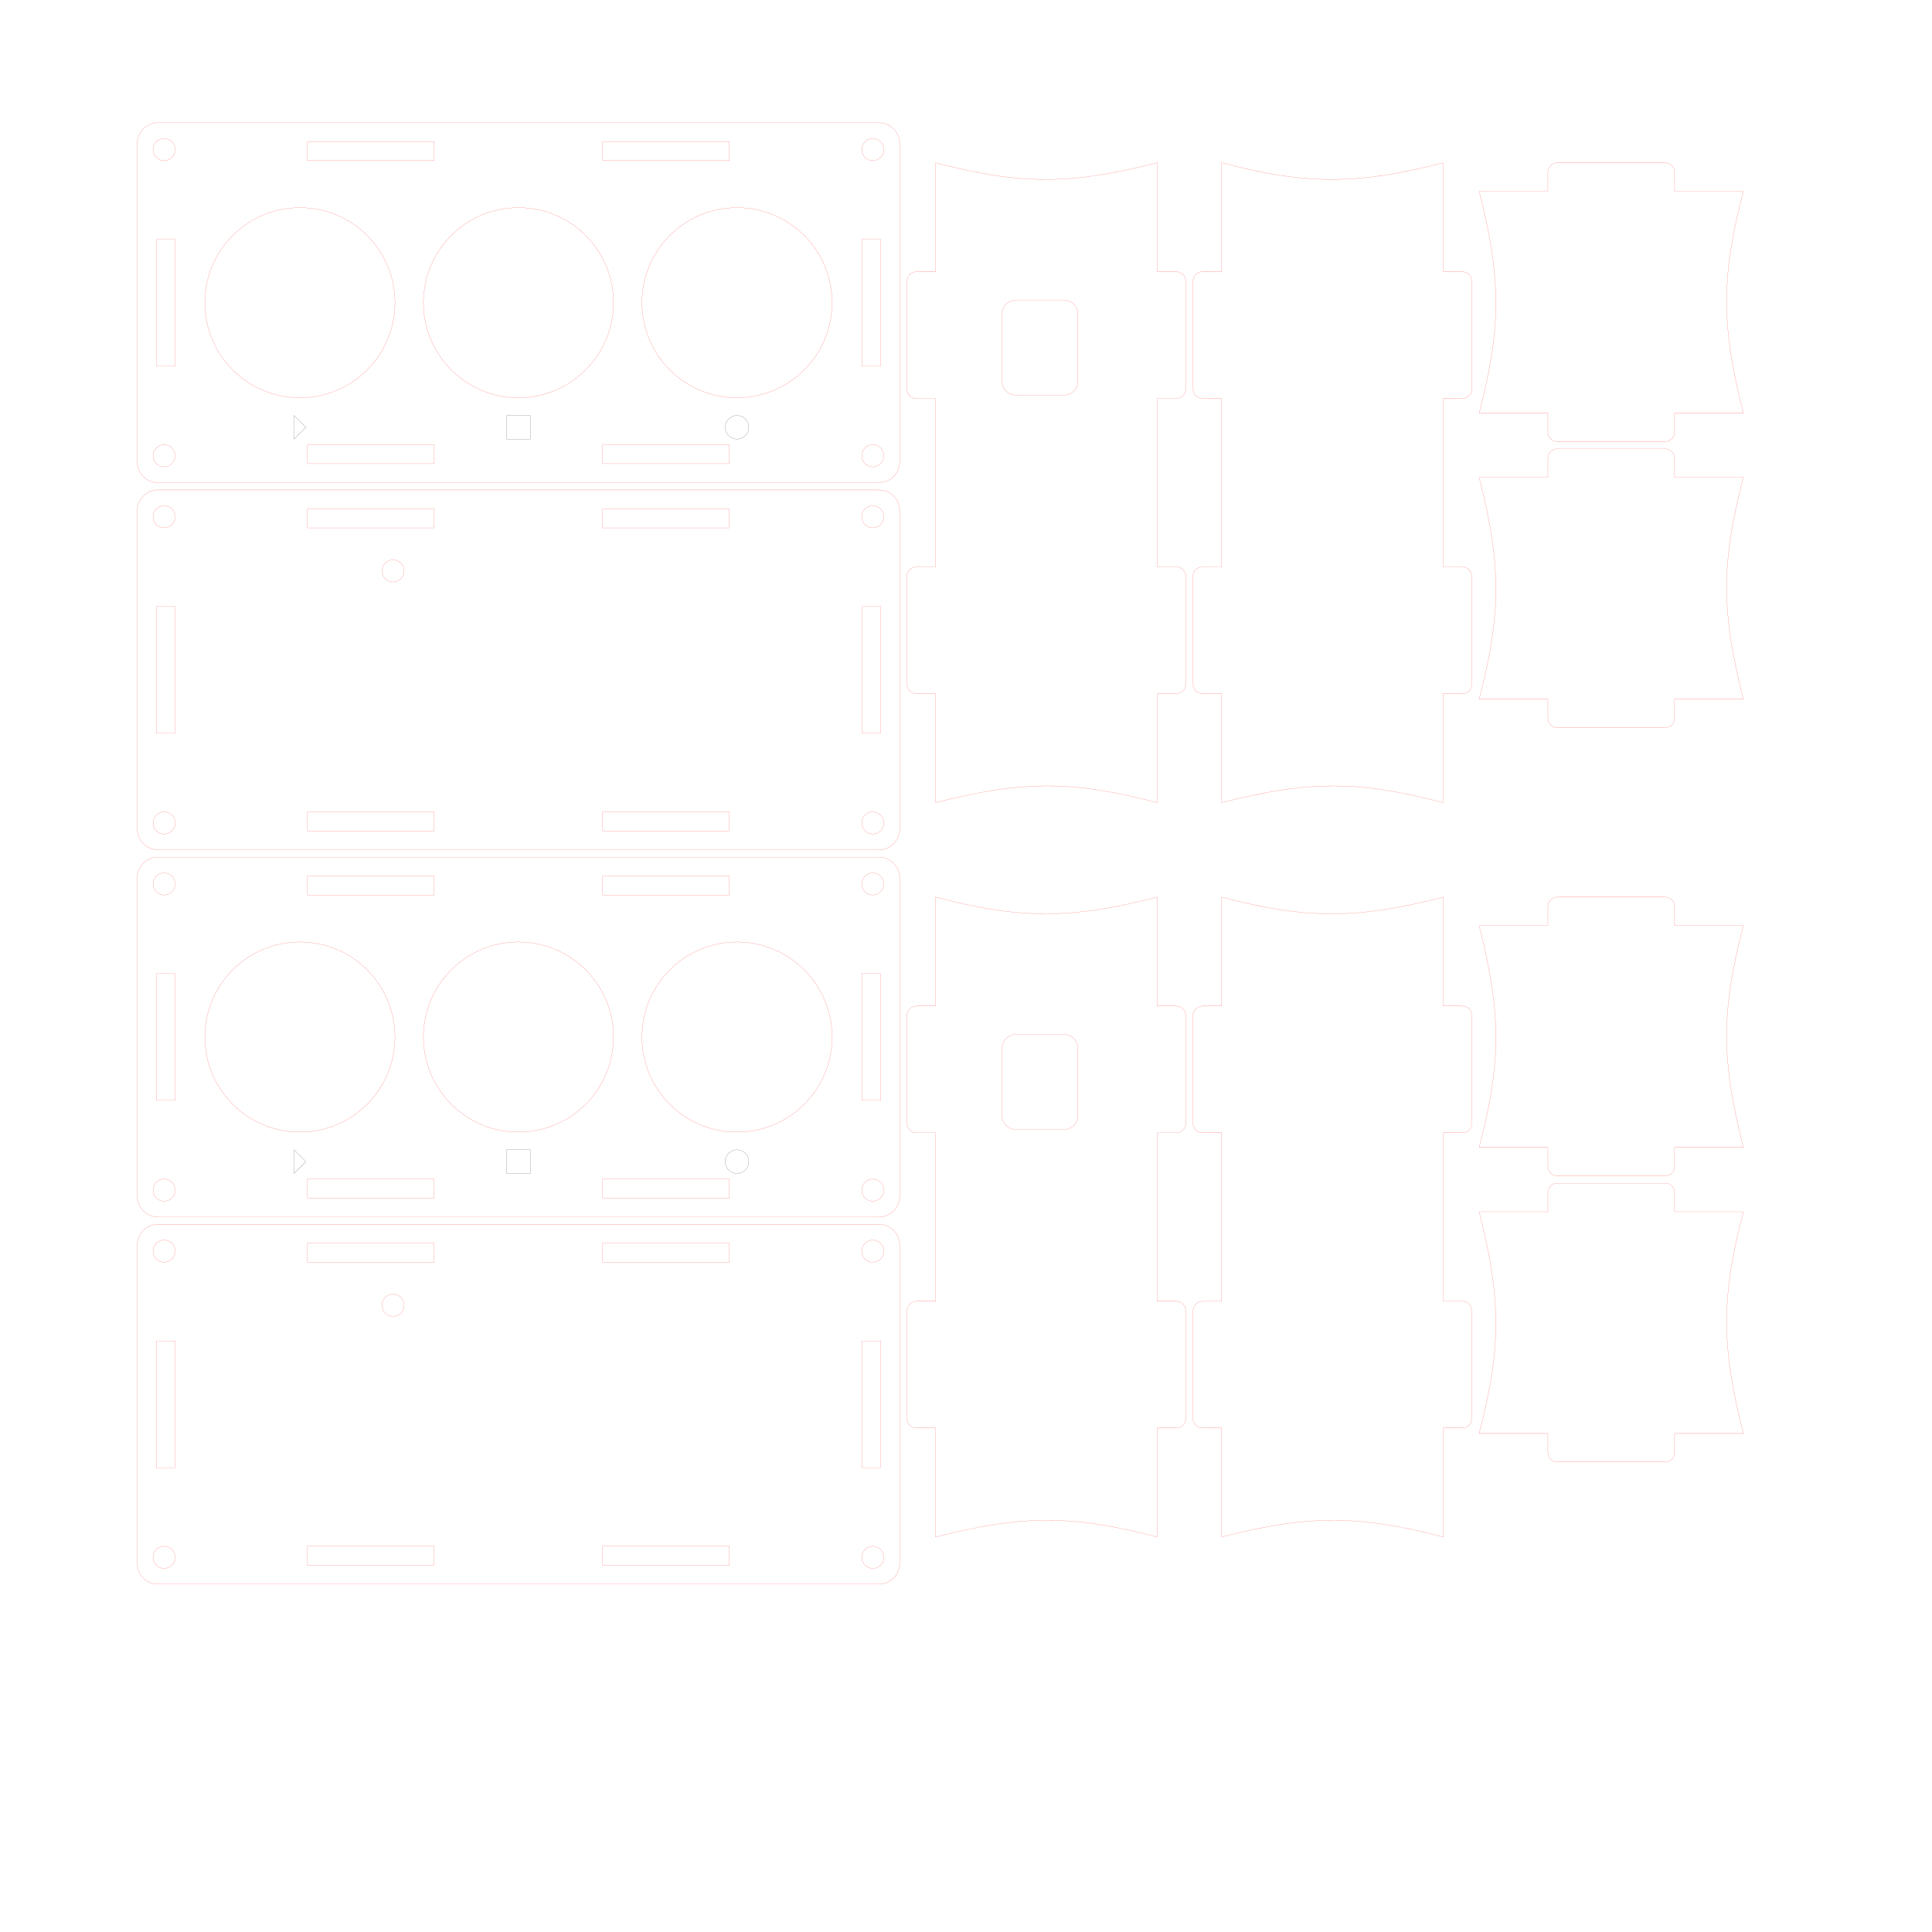
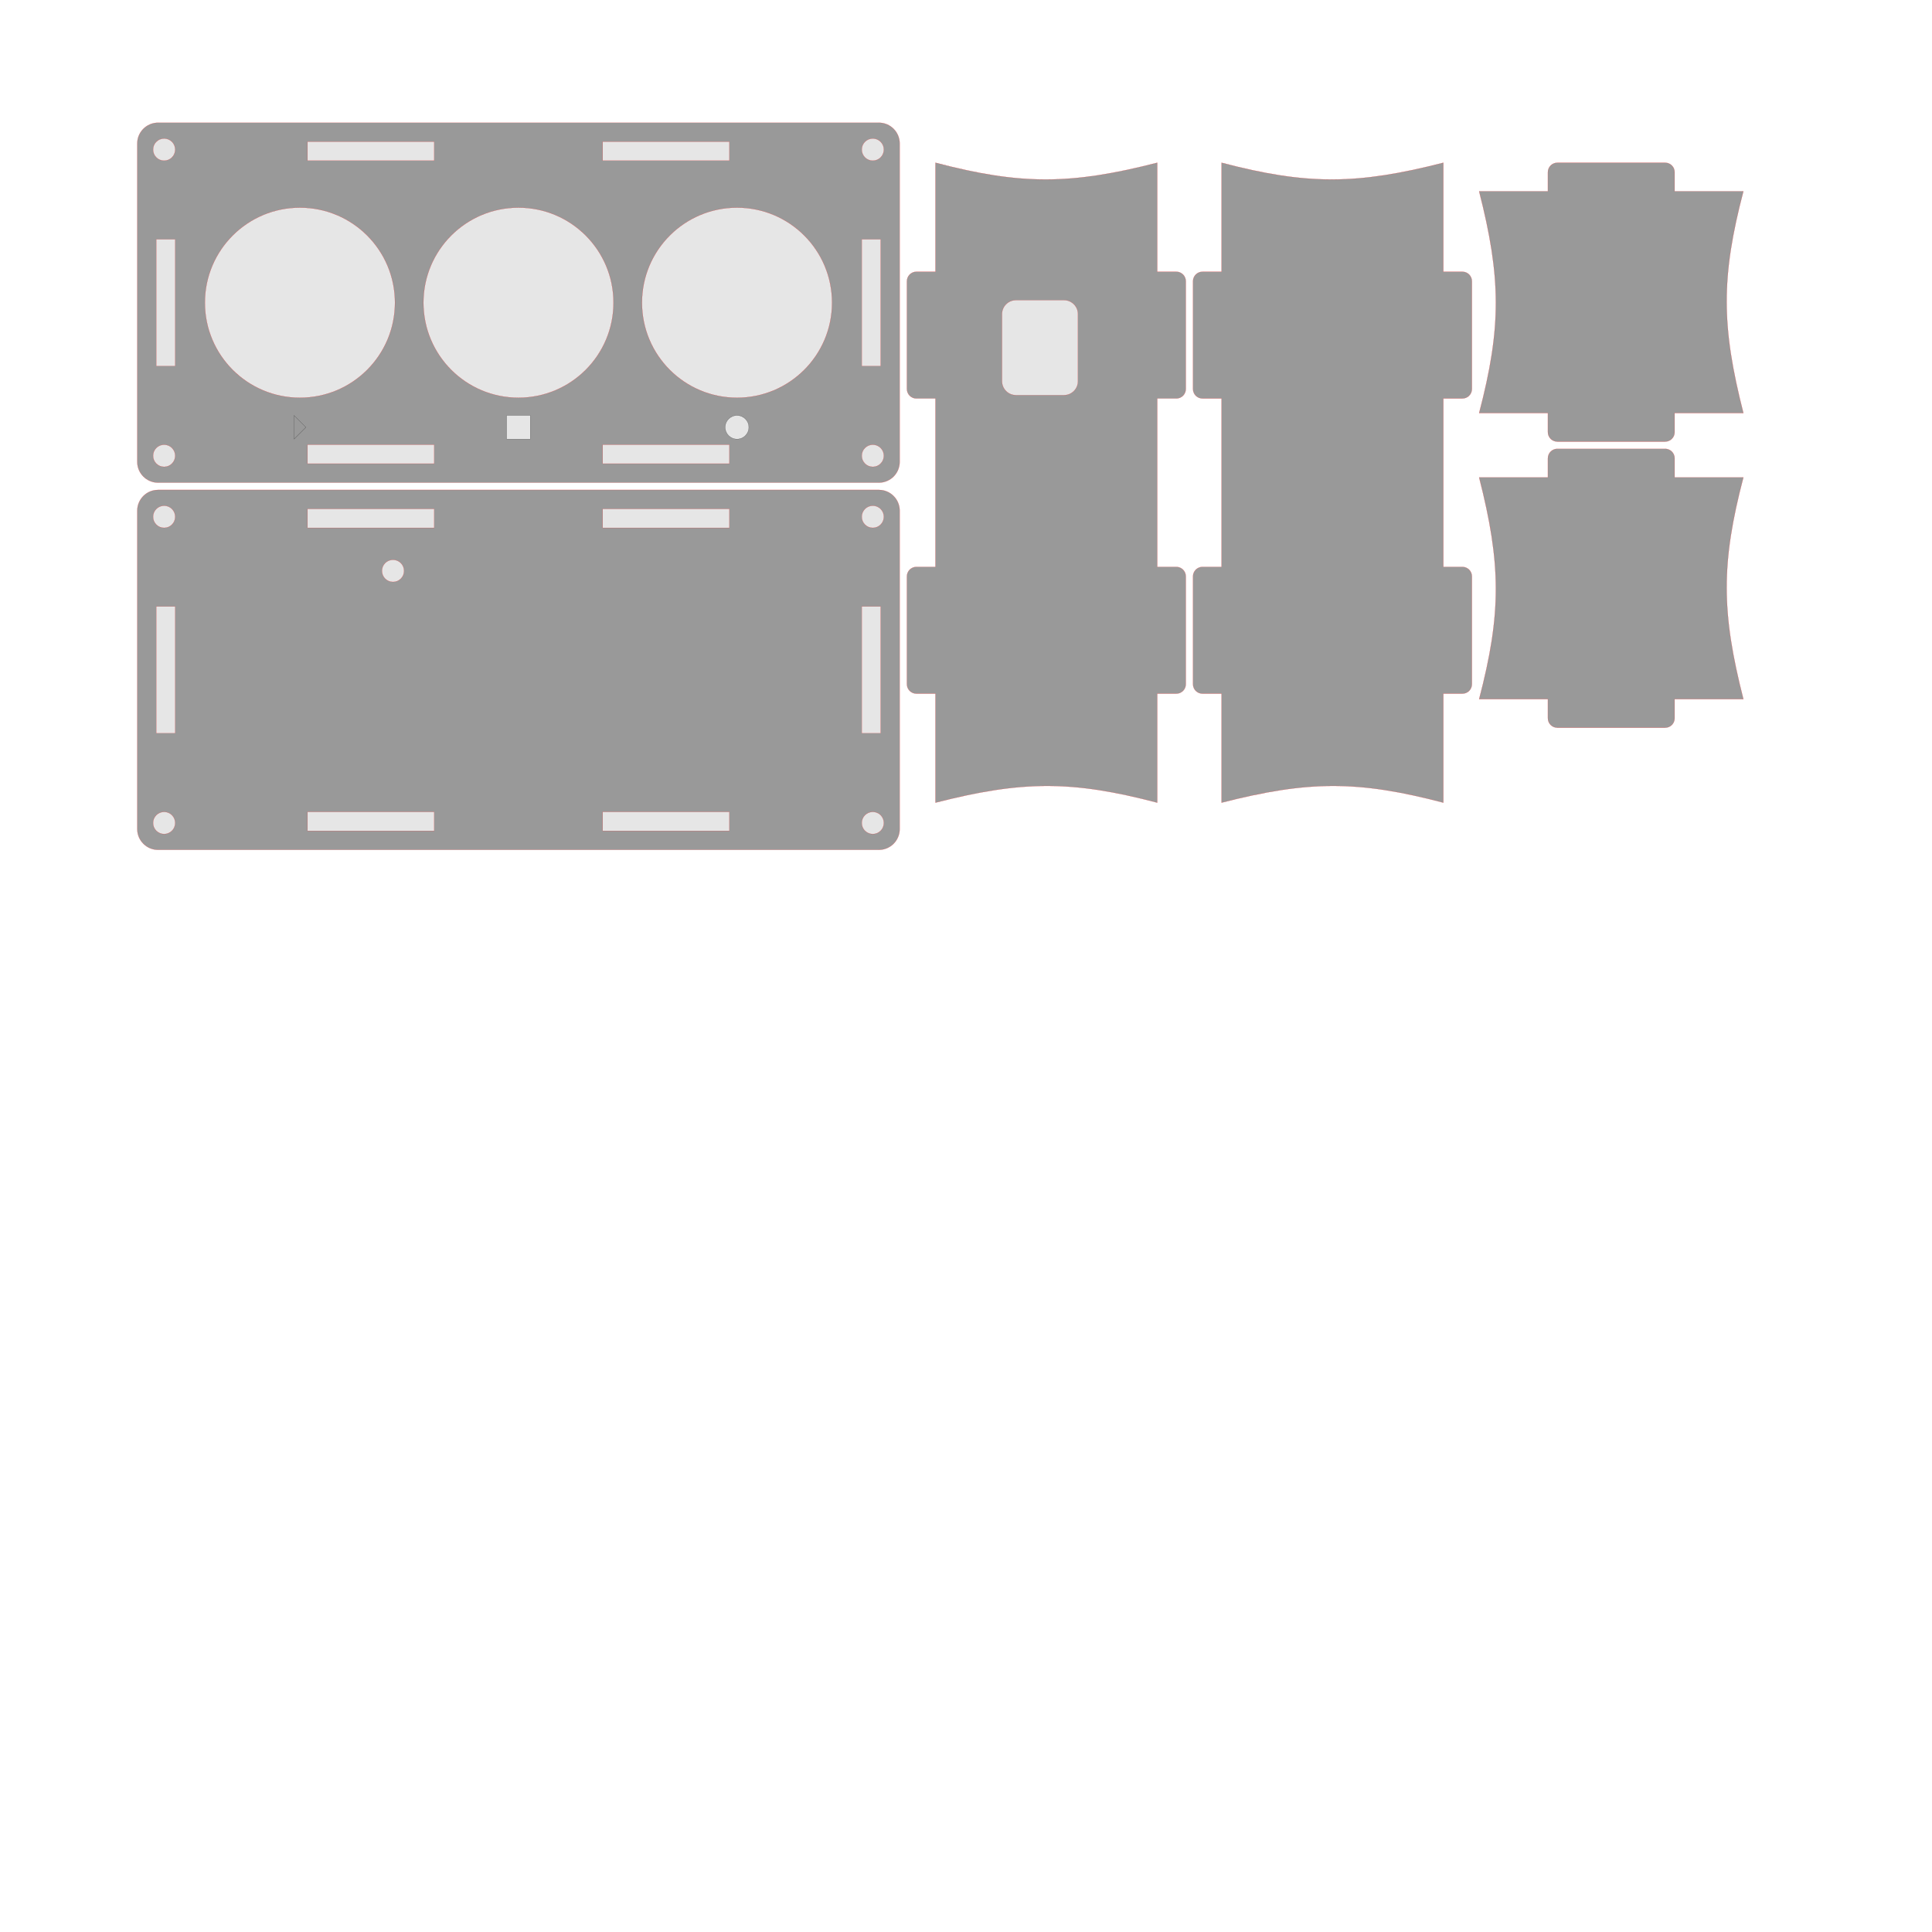
<svg xmlns="http://www.w3.org/2000/svg" width="12in" height="12in" viewBox="0 0 1080 1080" id="svg6487" version="1.1">
  <defs id="defs6489" />
  <g id="layer1" transform="translate(0,27.63785)">
-     <g id="g3412" transform="translate(-6,0)">
-       <g transform="translate(4,0)" id="g3408">
-         <path style="fill:none;fill-opacity:1;stroke:#ff0000;stroke-width:0.071;stroke-miterlimit:4;stroke-dasharray:none;stroke-opacity:1" d="m 664.867,129.571 c 0,-2.937 -2.364,-5.301 -5.301,-5.301 l -0.014,0 -10.641,0 0,-60.939 c 0,0 -0.002,0 -0.002,0 -48.361,12.381 -76.212,12.555 -123.971,0 0,0 -0.002,0 -0.002,0 l 0,60.939 -10.641,0 -0.014,0 c -2.937,0 -5.303,2.364 -5.303,5.301 l 0,60.236 c 0,2.937 2.366,5.301 5.303,5.301 l 0.014,0 10.641,0 0,94.162 -10.641,0 -0.014,0 c -2.937,0 -5.303,2.364 -5.303,5.301 l 0,60.236 c 0,2.937 2.366,5.301 5.303,5.301 l 0.014,0 10.641,0 0,60.939 c 0,0 0,0.002 0,0.002 0,0 0.002,0 0.002,0 48.36,-12.382 76.212,-12.555 123.971,0 0,0 0.002,-0.002 0.002,-0.002 l 0,-60.939 10.641,0 0.014,0 c 2.937,0 5.301,-2.364 5.301,-5.301 l 0,-60.236 c 0,-2.937 -2.364,-5.301 -5.301,-5.301 l -0.014,0 -10.641,0 0,-94.162 10.641,0 0.014,0 c 2.937,0 5.301,-2.364 5.301,-5.301 l 0,-60.236 z" id="path11170" />
-         <rect transform="matrix(0,-1,-1,0,0,0)" rx="7.826" ry="7.826" y="-604.595" x="-193.258" height="42.481" width="53.111" id="rect9714" style="fill:none;fill-opacity:1;stroke:#ff0000;stroke-width:0.071;stroke-miterlimit:4;stroke-dasharray:none;stroke-opacity:1" />
-       </g>
-       <g transform="translate(0,2)" id="g3371">
-         <rect ry="11.617" y="244.23" x="82.737" height="201.184" width="426.184" id="rect9828" style="fill:none;stroke:#ff0000;stroke-width:0.071;stroke-miterlimit:4;stroke-dasharray:none;stroke-opacity:1" rx="11.617" />
-         <circle r="6.188" cy="259.246" cx="97.753" id="circle9832" style="fill:none;fill-opacity:1;stroke:#ff0000;stroke-width:0.071;stroke-miterlimit:4;stroke-dasharray:none;stroke-opacity:1" />
-         <circle style="fill:none;fill-opacity:1;stroke:#ff0000;stroke-width:0.071;stroke-miterlimit:4;stroke-dasharray:none;stroke-opacity:1" id="circle9834" cx="493.906" cy="259.246" r="6.188" />
-         <circle r="6.188" cy="430.398" cx="493.906" id="circle9836" style="fill:none;fill-opacity:1;stroke:#ff0000;stroke-width:0.071;stroke-miterlimit:4;stroke-dasharray:none;stroke-opacity:1" />
-         <circle style="fill:none;fill-opacity:1;stroke:#ff0000;stroke-width:0.071;stroke-miterlimit:4;stroke-dasharray:none;stroke-opacity:1" id="circle9838" cx="97.753" cy="430.398" r="6.188" />
-         <rect transform="matrix(0,1,1,0,0,0)" style="fill:none;fill-opacity:1;stroke:#ff0000;stroke-width:0.071;stroke-miterlimit:4;stroke-dasharray:none;stroke-opacity:1" id="rect9842" width="70.839" height="10.603" x="309.402" y="487.717" ry="0" rx="0" />
-         <g style="fill:none;stroke:#ff0000;stroke-width:0.071;stroke-miterlimit:4;stroke-dasharray:none;stroke-opacity:1" transform="translate(-391.9392,-72.64748)" id="g9844">
-           <rect transform="scale(-1,-1)" ry="0" y="-338.081" x="-805.688" height="10.603" width="70.839" id="rect9846" style="fill:none;fill-opacity:1;stroke:#ff0000;stroke-width:0.071;stroke-miterlimit:4;stroke-dasharray:none;stroke-opacity:1" rx="0" />
-           <rect transform="scale(-1,-1)" style="fill:none;fill-opacity:1;stroke:#ff0000;stroke-width:0.071;stroke-miterlimit:4;stroke-dasharray:none;stroke-opacity:1" id="rect9848" width="70.839" height="10.603" x="-640.688" y="-338.081" ry="0" rx="0" />
-         </g>
-         <g style="fill:none;stroke:#ff0000;stroke-width:0.071;stroke-miterlimit:4;stroke-dasharray:none;stroke-opacity:1" id="g9850" transform="translate(-391.9392,96.73062)">
-           <rect rx="0" style="fill:none;fill-opacity:1;stroke:#ff0000;stroke-width:0.071;stroke-miterlimit:4;stroke-dasharray:none;stroke-opacity:1" id="rect9852" width="70.839" height="10.603" x="-805.688" y="-338.081" ry="0" transform="scale(-1,-1)" />
-           <rect rx="0" ry="0" y="-338.081" x="-640.688" height="10.603" width="70.839" id="rect9854" style="fill:none;fill-opacity:1;stroke:#ff0000;stroke-width:0.071;stroke-miterlimit:4;stroke-dasharray:none;stroke-opacity:1" transform="scale(-1,-1)" />
-         </g>
-         <rect rx="0" ry="0" y="93.339" x="309.402" height="10.603" width="70.839" id="rect9856" style="fill:none;fill-opacity:1;stroke:#ff0000;stroke-width:0.071;stroke-miterlimit:4;stroke-dasharray:none;stroke-opacity:1" transform="matrix(0,1,1,0,0,0)" />
-         <circle style="fill:none;fill-opacity:1;stroke:#ff0000;stroke-width:0.071;stroke-miterlimit:4;stroke-dasharray:none;stroke-opacity:1" id="circle9858" cx="225.695" cy="289.484" r="6.188" />
-       </g>
-       <path style="fill:none;fill-opacity:1;stroke:#ff0000;stroke-width:0.071;stroke-miterlimit:4;stroke-dasharray:none;stroke-opacity:1" d="m 828.796,129.574 c 0,-2.937 -2.364,-5.301 -5.301,-5.301 l -0.014,0 -10.641,0 0,-60.939 c 0,0 -0.002,0 -0.002,0 -48.361,12.381 -76.212,12.555 -123.971,0 0,0 -0.002,0 -0.002,0 l 0,60.939 -10.641,0 -0.014,0 c -2.937,0 -5.303,2.364 -5.303,5.301 l 0,60.236 c 0,2.937 2.366,5.301 5.303,5.301 l 0.014,0 10.641,0 0,94.162 -10.641,0 -0.014,0 c -2.937,0 -5.303,2.364 -5.303,5.301 l 0,60.236 c 0,2.937 2.366,5.301 5.303,5.301 l 0.014,0 10.641,0 0,60.939 c 0,0 0,0 0,0 0,0 0.002,0 0.002,0 48.36,-12.382 76.212,-12.555 123.971,0 0,0 0.002,0 0.002,0 l 0,-60.939 10.641,0 0.014,0 c 2.937,0 5.301,-2.364 5.301,-5.301 l 0,-60.236 c 0,-2.937 -2.364,-5.301 -5.301,-5.301 l -0.014,0 -10.641,0 0,-94.162 10.641,0 0.014,0 c 2.937,0 5.301,-2.364 5.301,-5.301 l 0,-60.236 z" id="path9899" />
-       <path id="path9187" d="m 980.563,239.22 -38.439,0 0,-10.641 0,-0.016 c 0,-2.937 -2.366,-5.301 -5.303,-5.301 l -60.236,0 c -2.937,0 -5.301,2.364 -5.301,5.301 l 0,0.014 0,0.002 0,10.641 -38.439,0 c 12.381,48.361 12.555,76.214 0,123.973 l 38.439,0 0,10.641 0,0.016 c 0,2.937 2.364,5.301 5.301,5.301 l 60.236,0 c 2.937,0 5.303,-2.364 5.303,-5.301 l 0,-0.016 0,-10.641 38.439,0 c -12.382,-48.36 -12.555,-76.214 0,-123.973 z" style="fill:none;fill-opacity:1;stroke:#ff0000;stroke-width:0.071;stroke-miterlimit:4;stroke-dasharray:none;stroke-opacity:1" />
-       <path style="fill:none;fill-opacity:1;stroke:#ff0000;stroke-width:0.071;stroke-miterlimit:4;stroke-dasharray:none;stroke-opacity:1" d="m 980.563,79.29 -38.439,0 0,-10.641 0,-0.016 c 0,-2.937 -2.366,-5.301 -5.303,-5.301 l -60.236,0 c -2.937,0 -5.301,2.364 -5.301,5.301 l 0,0.014 0,0.002 0,10.641 -38.439,0 c 12.381,48.361 12.555,76.214 0,123.973 l 38.439,0 0,10.641 0,0.016 c 0,2.937 2.364,5.301 5.301,5.301 l 60.236,0 c 2.937,0 5.303,-2.364 5.303,-5.301 l 0,-0.016 0,-10.641 38.439,0 c -12.382,-48.36 -12.555,-76.214 0,-123.973 z" id="path9905" />
-       <g id="g3387">
-         <rect style="fill:none;stroke:#ff0000;stroke-width:0.071;stroke-miterlimit:4;stroke-dasharray:none;stroke-opacity:1" id="rect7084" width="426.184" height="201.184" x="82.737" y="40.97" ry="11.617" rx="11.617" />
-         <circle style="fill:none;fill-opacity:1;stroke:#ff0000;stroke-width:0.071;stroke-miterlimit:4;stroke-dasharray:none;stroke-opacity:1" id="circle6262" cx="97.753" cy="55.986" r="6.188" />
-         <circle r="6.188" cy="55.986" cx="493.906" id="circle9052" style="fill:none;fill-opacity:1;stroke:#ff0000;stroke-width:0.071;stroke-miterlimit:4;stroke-dasharray:none;stroke-opacity:1" />
-         <circle style="fill:none;fill-opacity:1;stroke:#ff0000;stroke-width:0.071;stroke-miterlimit:4;stroke-dasharray:none;stroke-opacity:1" id="circle9054" cx="493.906" cy="227.138" r="6.188" />
-         <circle r="6.188" cy="227.138" cx="97.753" id="circle9056" style="fill:none;fill-opacity:1;stroke:#ff0000;stroke-width:0.071;stroke-miterlimit:4;stroke-dasharray:none;stroke-opacity:1" />
-         <rect rx="0" ry="0" y="487.717" x="106.143" height="10.603" width="70.839" id="rect9265" style="fill:none;fill-opacity:1;stroke:#ff0000;stroke-width:0.071;stroke-miterlimit:4;stroke-dasharray:none;stroke-opacity:1" transform="matrix(0,1,1,0,0,0)" />
-         <g style="fill:none;stroke:#ff0000;stroke-width:0.071;stroke-miterlimit:4;stroke-dasharray:none;stroke-opacity:1" id="g9289" transform="translate(-391.9392,-275.9073)">
-           <rect rx="0" style="fill:none;fill-opacity:1;stroke:#ff0000;stroke-width:0.071;stroke-miterlimit:4;stroke-dasharray:none;stroke-opacity:1" id="rect9291" width="70.839" height="10.603" x="-805.688" y="-338.081" ry="0" transform="scale(-1,-1)" />
-           <rect rx="0" ry="0" y="-338.081" x="-640.688" height="10.603" width="70.839" id="rect9293" style="fill:none;fill-opacity:1;stroke:#ff0000;stroke-width:0.071;stroke-miterlimit:4;stroke-dasharray:none;stroke-opacity:1" transform="scale(-1,-1)" />
-         </g>
-         <g style="fill:none;stroke:#ff0000;stroke-width:0.071;stroke-miterlimit:4;stroke-dasharray:none;stroke-opacity:1" transform="translate(-391.9392,-106.5292)" id="g9295">
-           <rect transform="scale(-1,-1)" ry="0" y="-338.081" x="-805.688" height="10.603" width="70.839" id="rect9297" style="fill:none;fill-opacity:1;stroke:#ff0000;stroke-width:0.071;stroke-miterlimit:4;stroke-dasharray:none;stroke-opacity:1" rx="0" />
-           <rect transform="scale(-1,-1)" style="fill:none;fill-opacity:1;stroke:#ff0000;stroke-width:0.071;stroke-miterlimit:4;stroke-dasharray:none;stroke-opacity:1" id="rect9299" width="70.839" height="10.603" x="-640.688" y="-338.081" ry="0" rx="0" />
-         </g>
-         <rect transform="matrix(0,1,1,0,0,0)" style="fill:none;fill-opacity:1;stroke:#ff0000;stroke-width:0.071;stroke-miterlimit:4;stroke-dasharray:none;stroke-opacity:1" id="rect9301" width="70.839" height="10.603" x="106.143" y="93.339" ry="0" rx="0" />
-         <circle style="fill:none;fill-opacity:1;stroke:#ff0000;stroke-width:0.071;stroke-miterlimit:4;stroke-dasharray:none;stroke-opacity:1" id="circle8986" cx="141.562" cy="-173.662" r="53.136" transform="matrix(0,1,-1,0,0,0)" />
-         <circle transform="matrix(0,1,-1,0,0,0)" r="53.136" cy="-295.829" cx="141.562" id="circle9005" style="fill:none;fill-opacity:1;stroke:#ff0000;stroke-width:0.071;stroke-miterlimit:4;stroke-dasharray:none;stroke-opacity:1" />
-         <circle style="fill:none;fill-opacity:1;stroke:#ff0000;stroke-width:0.071;stroke-miterlimit:4;stroke-dasharray:none;stroke-opacity:1" id="circle9013" cx="141.562" cy="-417.997" r="53.136" transform="matrix(0,1,-1,0,0,0)" />
-         <rect style="fill:none;fill-opacity:1;stroke:#000000;stroke-width:0.071;stroke-miterlimit:4;stroke-dasharray:none;stroke-opacity:1" id="rect10059" width="13.206" height="13.206" x="289.226" y="204.61" rx="0" ry="0" />
-         <path style="fill:#000000;fill-opacity:1;fill-rule:evenodd;stroke:#000000;stroke-width:0.071;stroke-linecap:butt;stroke-linejoin:miter;stroke-miterlimit:4;stroke-dasharray:none;stroke-opacity:1" d="m 170.308,204.575 0,13.275 0,-13.275 z m 0.078,0.033 6.639,6.639 -6.639,-6.639 z m 6.591,6.621 -6.591,6.588 6.591,-6.588 z" id="path10061" />
-         <circle style="fill:none;fill-opacity:1;stroke:#000000;stroke-width:0.071;stroke-miterlimit:4;stroke-dasharray:none;stroke-opacity:1" id="path10257" cx="417.997" cy="211.213" r="6.603" />
-       </g>
-     </g>
-     <g id="g3455" transform="translate(-6,410.5148)">
-       <g id="g3457" transform="translate(4,0)">
-         <path id="path3459" d="m 664.867,129.571 c 0,-2.937 -2.364,-5.301 -5.301,-5.301 l -0.014,0 -10.641,0 0,-60.939 c 0,0 -0.002,0 -0.002,0 -48.361,12.381 -76.212,12.555 -123.971,0 0,0 -0.002,0 -0.002,0 l 0,60.939 -10.641,0 -0.014,0 c -2.937,0 -5.303,2.364 -5.303,5.301 l 0,60.236 c 0,2.937 2.366,5.301 5.303,5.301 l 0.014,0 10.641,0 0,94.162 -10.641,0 -0.014,0 c -2.937,0 -5.303,2.364 -5.303,5.301 l 0,60.236 c 0,2.937 2.366,5.301 5.303,5.301 l 0.014,0 10.641,0 0,60.939 c 0,0 0,0.002 0,0.002 0,0 0.002,0 0.002,0 48.36,-12.382 76.212,-12.555 123.971,0 0,0 0.002,-0.002 0.002,-0.002 l 0,-60.939 10.641,0 0.014,0 c 2.937,0 5.301,-2.364 5.301,-5.301 l 0,-60.236 c 0,-2.937 -2.364,-5.301 -5.301,-5.301 l -0.014,0 -10.641,0 0,-94.162 10.641,0 0.014,0 c 2.937,0 5.301,-2.364 5.301,-5.301 l 0,-60.236 z" style="fill:none;fill-opacity:1;stroke:#ff0000;stroke-width:0.071;stroke-miterlimit:4;stroke-dasharray:none;stroke-opacity:1" />
-         <rect style="fill:none;fill-opacity:1;stroke:#ff0000;stroke-width:0.071;stroke-miterlimit:4;stroke-dasharray:none;stroke-opacity:1" id="rect3461" width="53.111" height="42.481" x="-193.258" y="-604.595" ry="7.826" rx="7.826" transform="matrix(0,-1,-1,0,0,0)" />
-       </g>
-       <g id="g3463" transform="translate(0,2)">
-         <rect rx="11.617" style="fill:none;stroke:#ff0000;stroke-width:0.071;stroke-miterlimit:4;stroke-dasharray:none;stroke-opacity:1" id="rect3465" width="426.184" height="201.184" x="82.737" y="244.23" ry="11.617" />
-         <circle style="fill:none;fill-opacity:1;stroke:#ff0000;stroke-width:0.071;stroke-miterlimit:4;stroke-dasharray:none;stroke-opacity:1" id="circle3467" cx="97.753" cy="259.246" r="6.188" />
-         <circle r="6.188" cy="259.246" cx="493.906" id="circle3469" style="fill:none;fill-opacity:1;stroke:#ff0000;stroke-width:0.071;stroke-miterlimit:4;stroke-dasharray:none;stroke-opacity:1" />
-         <circle style="fill:none;fill-opacity:1;stroke:#ff0000;stroke-width:0.071;stroke-miterlimit:4;stroke-dasharray:none;stroke-opacity:1" id="circle3471" cx="493.906" cy="430.398" r="6.188" />
-         <circle r="6.188" cy="430.398" cx="97.753" id="circle3473" style="fill:none;fill-opacity:1;stroke:#ff0000;stroke-width:0.071;stroke-miterlimit:4;stroke-dasharray:none;stroke-opacity:1" />
-         <rect rx="0" ry="0" y="487.717" x="309.402" height="10.603" width="70.839" id="rect3475" style="fill:none;fill-opacity:1;stroke:#ff0000;stroke-width:0.071;stroke-miterlimit:4;stroke-dasharray:none;stroke-opacity:1" transform="matrix(0,1,1,0,0,0)" />
-         <g id="g3477" transform="translate(-391.9392,-72.64748)" style="fill:none;stroke:#ff0000;stroke-width:0.071;stroke-miterlimit:4;stroke-dasharray:none;stroke-opacity:1">
-           <rect rx="0" style="fill:none;fill-opacity:1;stroke:#ff0000;stroke-width:0.071;stroke-miterlimit:4;stroke-dasharray:none;stroke-opacity:1" id="rect3479" width="70.839" height="10.603" x="-805.688" y="-338.081" ry="0" transform="scale(-1,-1)" />
-           <rect rx="0" ry="0" y="-338.081" x="-640.688" height="10.603" width="70.839" id="rect3481" style="fill:none;fill-opacity:1;stroke:#ff0000;stroke-width:0.071;stroke-miterlimit:4;stroke-dasharray:none;stroke-opacity:1" transform="scale(-1,-1)" />
-         </g>
-         <g transform="translate(-391.9392,96.73062)" id="g3483" style="fill:none;stroke:#ff0000;stroke-width:0.071;stroke-miterlimit:4;stroke-dasharray:none;stroke-opacity:1">
-           <rect transform="scale(-1,-1)" ry="0" y="-338.081" x="-805.688" height="10.603" width="70.839" id="rect3485" style="fill:none;fill-opacity:1;stroke:#ff0000;stroke-width:0.071;stroke-miterlimit:4;stroke-dasharray:none;stroke-opacity:1" rx="0" />
-           <rect transform="scale(-1,-1)" style="fill:none;fill-opacity:1;stroke:#ff0000;stroke-width:0.071;stroke-miterlimit:4;stroke-dasharray:none;stroke-opacity:1" id="rect3487" width="70.839" height="10.603" x="-640.688" y="-338.081" ry="0" rx="0" />
-         </g>
-         <rect transform="matrix(0,1,1,0,0,0)" style="fill:none;fill-opacity:1;stroke:#ff0000;stroke-width:0.071;stroke-miterlimit:4;stroke-dasharray:none;stroke-opacity:1" id="rect3489" width="70.839" height="10.603" x="309.402" y="93.339" ry="0" rx="0" />
-         <circle r="6.188" cy="289.484" cx="225.695" id="circle3491" style="fill:none;fill-opacity:1;stroke:#ff0000;stroke-width:0.071;stroke-miterlimit:4;stroke-dasharray:none;stroke-opacity:1" />
-       </g>
-       <path id="path3493" d="m 828.796,129.574 c 0,-2.937 -2.364,-5.301 -5.301,-5.301 l -0.014,0 -10.641,0 0,-60.939 c 0,0 -0.002,0 -0.002,0 -48.361,12.381 -76.212,12.555 -123.971,0 0,0 -0.002,0 -0.002,0 l 0,60.939 -10.641,0 -0.014,0 c -2.937,0 -5.303,2.364 -5.303,5.301 l 0,60.236 c 0,2.937 2.366,5.301 5.303,5.301 l 0.014,0 10.641,0 0,94.162 -10.641,0 -0.014,0 c -2.937,0 -5.303,2.364 -5.303,5.301 l 0,60.236 c 0,2.937 2.366,5.301 5.303,5.301 l 0.014,0 10.641,0 0,60.939 c 0,0 0,0 0,0 0,0 0.002,0 0.002,0 48.36,-12.382 76.212,-12.555 123.971,0 0,0 0.002,0 0.002,0 l 0,-60.939 10.641,0 0.014,0 c 2.937,0 5.301,-2.364 5.301,-5.301 l 0,-60.236 c 0,-2.937 -2.364,-5.301 -5.301,-5.301 l -0.014,0 -10.641,0 0,-94.162 10.641,0 0.014,0 c 2.937,0 5.301,-2.364 5.301,-5.301 l 0,-60.236 z" style="fill:none;fill-opacity:1;stroke:#ff0000;stroke-width:0.071;stroke-miterlimit:4;stroke-dasharray:none;stroke-opacity:1" />
-       <path style="fill:none;fill-opacity:1;stroke:#ff0000;stroke-width:0.071;stroke-miterlimit:4;stroke-dasharray:none;stroke-opacity:1" d="m 980.563,239.22 -38.439,0 0,-10.641 0,-0.016 c 0,-2.937 -2.366,-5.301 -5.303,-5.301 l -60.236,0 c -2.937,0 -5.301,2.364 -5.301,5.301 l 0,0.014 0,0.002 0,10.641 -38.439,0 c 12.381,48.361 12.555,76.214 0,123.973 l 38.439,0 0,10.641 0,0.016 c 0,2.937 2.364,5.301 5.301,5.301 l 60.236,0 c 2.937,0 5.303,-2.364 5.303,-5.301 l 0,-0.016 0,-10.641 38.439,0 c -12.382,-48.36 -12.555,-76.214 0,-123.973 z" id="path3495" />
-       <path id="path3497" d="m 980.563,79.29 -38.439,0 0,-10.641 0,-0.016 c 0,-2.937 -2.366,-5.301 -5.303,-5.301 l -60.236,0 c -2.937,0 -5.301,2.364 -5.301,5.301 l 0,0.014 0,0.002 0,10.641 -38.439,0 c 12.381,48.361 12.555,76.214 0,123.973 l 38.439,0 0,10.641 0,0.016 c 0,2.937 2.364,5.301 5.301,5.301 l 60.236,0 c 2.937,0 5.303,-2.364 5.303,-5.301 l 0,-0.016 0,-10.641 38.439,0 c -12.382,-48.36 -12.555,-76.214 0,-123.973 z" style="fill:none;fill-opacity:1;stroke:#ff0000;stroke-width:0.071;stroke-miterlimit:4;stroke-dasharray:none;stroke-opacity:1" />
-       <g id="g3499">
-         <rect rx="11.617" ry="11.617" y="40.97" x="82.737" height="201.184" width="426.184" id="rect3501" style="fill:none;stroke:#ff0000;stroke-width:0.071;stroke-miterlimit:4;stroke-dasharray:none;stroke-opacity:1" />
-         <circle r="6.188" cy="55.986" cx="97.753" id="circle3503" style="fill:none;fill-opacity:1;stroke:#ff0000;stroke-width:0.071;stroke-miterlimit:4;stroke-dasharray:none;stroke-opacity:1" />
-         <circle style="fill:none;fill-opacity:1;stroke:#ff0000;stroke-width:0.071;stroke-miterlimit:4;stroke-dasharray:none;stroke-opacity:1" id="circle3505" cx="493.906" cy="55.986" r="6.188" />
-         <circle r="6.188" cy="227.138" cx="493.906" id="circle3507" style="fill:none;fill-opacity:1;stroke:#ff0000;stroke-width:0.071;stroke-miterlimit:4;stroke-dasharray:none;stroke-opacity:1" />
-         <circle style="fill:none;fill-opacity:1;stroke:#ff0000;stroke-width:0.071;stroke-miterlimit:4;stroke-dasharray:none;stroke-opacity:1" id="circle3509" cx="97.753" cy="227.138" r="6.188" />
-         <rect transform="matrix(0,1,1,0,0,0)" style="fill:none;fill-opacity:1;stroke:#ff0000;stroke-width:0.071;stroke-miterlimit:4;stroke-dasharray:none;stroke-opacity:1" id="rect3511" width="70.839" height="10.603" x="106.143" y="487.717" ry="0" rx="0" />
-         <g transform="translate(-391.9392,-275.9073)" id="g3513" style="fill:none;stroke:#ff0000;stroke-width:0.071;stroke-miterlimit:4;stroke-dasharray:none;stroke-opacity:1">
-           <rect transform="scale(-1,-1)" ry="0" y="-338.081" x="-805.688" height="10.603" width="70.839" id="rect3515" style="fill:none;fill-opacity:1;stroke:#ff0000;stroke-width:0.071;stroke-miterlimit:4;stroke-dasharray:none;stroke-opacity:1" rx="0" />
-           <rect transform="scale(-1,-1)" style="fill:none;fill-opacity:1;stroke:#ff0000;stroke-width:0.071;stroke-miterlimit:4;stroke-dasharray:none;stroke-opacity:1" id="rect3517" width="70.839" height="10.603" x="-640.688" y="-338.081" ry="0" rx="0" />
-         </g>
-         <g id="g3519" transform="translate(-391.9392,-106.5292)" style="fill:none;stroke:#ff0000;stroke-width:0.071;stroke-miterlimit:4;stroke-dasharray:none;stroke-opacity:1">
-           <rect rx="0" style="fill:none;fill-opacity:1;stroke:#ff0000;stroke-width:0.071;stroke-miterlimit:4;stroke-dasharray:none;stroke-opacity:1" id="rect3521" width="70.839" height="10.603" x="-805.688" y="-338.081" ry="0" transform="scale(-1,-1)" />
-           <rect rx="0" ry="0" y="-338.081" x="-640.688" height="10.603" width="70.839" id="rect3523" style="fill:none;fill-opacity:1;stroke:#ff0000;stroke-width:0.071;stroke-miterlimit:4;stroke-dasharray:none;stroke-opacity:1" transform="scale(-1,-1)" />
-         </g>
-         <rect rx="0" ry="0" y="93.339" x="106.143" height="10.603" width="70.839" id="rect3525" style="fill:none;fill-opacity:1;stroke:#ff0000;stroke-width:0.071;stroke-miterlimit:4;stroke-dasharray:none;stroke-opacity:1" transform="matrix(0,1,1,0,0,0)" />
-         <circle transform="matrix(0,1,-1,0,0,0)" r="53.136" cy="-173.662" cx="141.562" id="circle3527" style="fill:none;fill-opacity:1;stroke:#ff0000;stroke-width:0.071;stroke-miterlimit:4;stroke-dasharray:none;stroke-opacity:1" />
-         <circle style="fill:none;fill-opacity:1;stroke:#ff0000;stroke-width:0.071;stroke-miterlimit:4;stroke-dasharray:none;stroke-opacity:1" id="circle3529" cx="141.562" cy="-295.829" r="53.136" transform="matrix(0,1,-1,0,0,0)" />
-         <circle transform="matrix(0,1,-1,0,0,0)" r="53.136" cy="-417.997" cx="141.562" id="circle3531" style="fill:none;fill-opacity:1;stroke:#ff0000;stroke-width:0.071;stroke-miterlimit:4;stroke-dasharray:none;stroke-opacity:1" />
-         <rect ry="0" rx="0" y="204.61" x="289.226" height="13.206" width="13.206" id="rect3533" style="fill:none;fill-opacity:1;stroke:#000000;stroke-width:0.071;stroke-miterlimit:4;stroke-dasharray:none;stroke-opacity:1" />
-         <path id="path3535" d="m 170.308,204.575 0,13.275 0,-13.275 z m 0.078,0.033 6.639,6.639 -6.639,-6.639 z m 6.591,6.621 -6.591,6.588 6.591,-6.588 z" style="fill:#000000;fill-opacity:1;fill-rule:evenodd;stroke:#000000;stroke-width:0.071;stroke-linecap:butt;stroke-linejoin:miter;stroke-miterlimit:4;stroke-dasharray:none;stroke-opacity:1" />
-         <circle r="6.603" cy="211.213" cx="417.997" id="circle3537" style="fill:none;fill-opacity:1;stroke:#000000;stroke-width:0.071;stroke-miterlimit:4;stroke-dasharray:none;stroke-opacity:1" />
-       </g>
-     </g>
+     <path style="fill:#999999;fill-opacity:1;stroke:#ff0000;stroke-width:0.071;stroke-miterlimit:4;stroke-dasharray:none;stroke-opacity:1" d="m 662.867,129.571 c 0,-2.937 -2.364,-5.301 -5.301,-5.301 l -0.014,0 -10.641,0 0,-60.939 c 0,0 -0.002,0 -0.002,0 -48.361,12.381 -76.212,12.555 -123.971,0 0,0 -0.002,0 -0.002,0 l 0,60.939 -10.641,0 -0.014,0 c -2.937,0 -5.303,2.364 -5.303,5.301 l 0,60.236 c 0,2.937 2.366,5.301 5.303,5.301 l 0.014,0 10.641,0 0,94.162 -10.641,0 -0.014,0 c -2.937,0 -5.303,2.364 -5.303,5.301 l 0,60.236 c 0,2.937 2.366,5.301 5.303,5.301 l 0.014,0 10.641,0 0,60.939 c 0,0 0,0.002 0,0.002 0,0 0.002,0 0.002,0 48.36,-12.382 76.212,-12.555 123.971,0 0,0 0.002,-0.002 0.002,-0.002 l 0,-60.939 10.641,0 0.014,0 c 2.937,0 5.301,-2.364 5.301,-5.301 l 0,-60.236 c 0,-2.937 -2.364,-5.301 -5.301,-5.301 l -0.014,0 -10.641,0 0,-94.162 10.641,0 0.014,0 c 2.937,0 5.301,-2.364 5.301,-5.301 l 0,-60.236 z" id="path11170" />
+     <rect transform="matrix(0,-1,-1,0,0,0)" rx="7.826" ry="7.826" y="-602.595" x="-193.258" height="42.481" width="53.111" id="rect9714" style="fill:#e6e6e6;fill-opacity:1;stroke:#ff0000;stroke-width:0.071;stroke-miterlimit:4;stroke-dasharray:none;stroke-opacity:1" />
+     <rect ry="11.617" y="246.23" x="76.737" height="201.184" width="426.184" id="rect9828" style="fill:#999999;stroke:#ff0000;stroke-width:0.071;stroke-miterlimit:4;stroke-dasharray:none;stroke-opacity:1" rx="11.617" />
+     <circle r="6.188" cy="261.246" cx="91.753" id="circle9832" style="fill:#e6e6e6;fill-opacity:1;stroke:#ff0000;stroke-width:0.071;stroke-miterlimit:4;stroke-dasharray:none;stroke-opacity:1" />
+     <circle style="fill:#e6e6e6;fill-opacity:1;stroke:#ff0000;stroke-width:0.071;stroke-miterlimit:4;stroke-dasharray:none;stroke-opacity:1" id="circle9834" cx="487.906" cy="261.246" r="6.188" />
+     <circle r="6.188" cy="432.398" cx="487.906" id="circle9836" style="fill:#e6e6e6;fill-opacity:1;stroke:#ff0000;stroke-width:0.071;stroke-miterlimit:4;stroke-dasharray:none;stroke-opacity:1" />
+     <circle style="fill:#e6e6e6;fill-opacity:1;stroke:#ff0000;stroke-width:0.071;stroke-miterlimit:4;stroke-dasharray:none;stroke-opacity:1" id="circle9838" cx="91.753" cy="432.398" r="6.188" />
+     <rect transform="matrix(0,1,1,0,0,0)" style="fill:#e6e6e6;fill-opacity:1;stroke:#ff0000;stroke-width:0.071;stroke-miterlimit:4;stroke-dasharray:none;stroke-opacity:1" id="rect9842" width="70.839" height="10.603" x="311.402" y="481.717" ry="0" rx="0" />
+     <rect rx="0" style="fill:#e6e6e6;fill-opacity:1;stroke:#ff0000;stroke-width:0.071;stroke-miterlimit:4;stroke-dasharray:none;stroke-opacity:1" id="rect9846" width="70.839" height="10.603" x="-407.749" y="-267.434" ry="0" transform="scale(-1,-1)" />
+     <rect rx="0" ry="0" y="-267.434" x="-242.749" height="10.603" width="70.839" id="rect9848" style="fill:#e6e6e6;fill-opacity:1;stroke:#ff0000;stroke-width:0.071;stroke-miterlimit:4;stroke-dasharray:none;stroke-opacity:1" transform="scale(-1,-1)" />
+     <rect transform="scale(-1,-1)" ry="0" y="-436.812" x="-407.749" height="10.603" width="70.839" id="rect9852" style="fill:#e6e6e6;fill-opacity:1;stroke:#ff0000;stroke-width:0.071;stroke-miterlimit:4;stroke-dasharray:none;stroke-opacity:1" rx="0" />
+     <rect transform="scale(-1,-1)" style="fill:#e6e6e6;fill-opacity:1;stroke:#ff0000;stroke-width:0.071;stroke-miterlimit:4;stroke-dasharray:none;stroke-opacity:1" id="rect9854" width="70.839" height="10.603" x="-242.749" y="-436.812" ry="0" rx="0" />
+     <rect rx="0" ry="0" y="87.339" x="311.402" height="10.603" width="70.839" id="rect9856" style="fill:#e6e6e6;fill-opacity:1;stroke:#ff0000;stroke-width:0.071;stroke-miterlimit:4;stroke-dasharray:none;stroke-opacity:1" transform="matrix(0,1,1,0,0,0)" />
+     <circle style="fill:#e6e6e6;fill-opacity:1;stroke:#ff0000;stroke-width:0.071;stroke-miterlimit:4;stroke-dasharray:none;stroke-opacity:1" id="circle9858" cx="219.695" cy="291.484" r="6.188" />
+     <path id="path9899" d="m 822.796,129.574 c 0,-2.937 -2.364,-5.301 -5.301,-5.301 l -0.014,0 -10.641,0 0,-60.939 c 0,0 -0.002,0 -0.002,0 -48.361,12.381 -76.212,12.555 -123.971,0 0,0 -0.002,0 -0.002,0 l 0,60.939 -10.641,0 -0.014,0 c -2.937,0 -5.303,2.364 -5.303,5.301 l 0,60.236 c 0,2.937 2.366,5.301 5.303,5.301 l 0.014,0 10.641,0 0,94.162 -10.641,0 -0.014,0 c -2.937,0 -5.303,2.364 -5.303,5.301 l 0,60.236 c 0,2.937 2.366,5.301 5.303,5.301 l 0.014,0 10.641,0 0,60.939 c 0,0 0,0 0,0 0,0 0.002,0 0.002,0 48.36,-12.382 76.212,-12.555 123.971,0 0,0 0.002,0 0.002,0 l 0,-60.939 10.641,0 0.014,0 c 2.937,0 5.301,-2.364 5.301,-5.301 l 0,-60.236 c 0,-2.937 -2.364,-5.301 -5.301,-5.301 l -0.014,0 -10.641,0 0,-94.162 10.641,0 0.014,0 c 2.937,0 5.301,-2.364 5.301,-5.301 l 0,-60.236 z" style="fill:#999999;fill-opacity:1;stroke:#ff0000;stroke-width:0.071;stroke-miterlimit:4;stroke-dasharray:none;stroke-opacity:1" />
+     <path style="fill:#999999;fill-opacity:1;stroke:#ff0000;stroke-width:0.071;stroke-miterlimit:4;stroke-dasharray:none;stroke-opacity:1" d="m 974.563,239.22 -38.439,0 0,-10.641 0,-0.016 c 0,-2.937 -2.366,-5.301 -5.303,-5.301 l -60.236,0 c -2.937,0 -5.301,2.364 -5.301,5.301 l 0,0.014 0,0.002 0,10.641 -38.439,0 c 12.381,48.361 12.555,76.214 0,123.973 l 38.439,0 0,10.641 0,0.016 c 0,2.937 2.364,5.301 5.301,5.301 l 60.236,0 c 2.937,0 5.303,-2.364 5.303,-5.301 l 0,-0.016 0,-10.641 38.439,0 c -12.382,-48.36 -12.555,-76.214 0,-123.973 z" id="path9187" />
+     <path id="path9905" d="m 974.563,79.29 -38.439,0 0,-10.641 0,-0.016 c 0,-2.937 -2.366,-5.301 -5.303,-5.301 l -60.236,0 c -2.937,0 -5.301,2.364 -5.301,5.301 l 0,0.014 0,0.002 0,10.641 -38.439,0 c 12.381,48.361 12.555,76.214 0,123.973 l 38.439,0 0,10.641 0,0.016 c 0,2.937 2.364,5.301 5.301,5.301 l 60.236,0 c 2.937,0 5.303,-2.364 5.303,-5.301 l 0,-0.016 0,-10.641 38.439,0 c -12.382,-48.36 -12.555,-76.214 0,-123.973 z" style="fill:#999999;fill-opacity:1;stroke:#ff0000;stroke-width:0.071;stroke-miterlimit:4;stroke-dasharray:none;stroke-opacity:1" />
+     <rect style="fill:#999999;stroke:#ff0000;stroke-width:0.071;stroke-miterlimit:4;stroke-dasharray:none;stroke-opacity:1" id="rect7084" width="426.184" height="201.184" x="76.737" y="40.97" ry="11.617" rx="11.617" />
+     <circle style="fill:#e6e6e6;fill-opacity:1;stroke:#ff0000;stroke-width:0.071;stroke-miterlimit:4;stroke-dasharray:none;stroke-opacity:1" id="circle6262" cx="91.753" cy="55.986" r="6.188" />
+     <circle r="6.188" cy="55.986" cx="487.906" id="circle9052" style="fill:#e6e6e6;fill-opacity:1;stroke:#ff0000;stroke-width:0.071;stroke-miterlimit:4;stroke-dasharray:none;stroke-opacity:1" />
+     <circle style="fill:#e6e6e6;fill-opacity:1;stroke:#ff0000;stroke-width:0.071;stroke-miterlimit:4;stroke-dasharray:none;stroke-opacity:1" id="circle9054" cx="487.906" cy="227.138" r="6.188" />
+     <circle r="6.188" cy="227.138" cx="91.753" id="circle9056" style="fill:#e6e6e6;fill-opacity:1;stroke:#ff0000;stroke-width:0.071;stroke-miterlimit:4;stroke-dasharray:none;stroke-opacity:1" />
+     <rect rx="0" ry="0" y="481.717" x="106.143" height="10.603" width="70.839" id="rect9265" style="fill:#e6e6e6;fill-opacity:1;stroke:#ff0000;stroke-width:0.071;stroke-miterlimit:4;stroke-dasharray:none;stroke-opacity:1" transform="matrix(0,1,1,0,0,0)" />
+     <rect transform="scale(-1,-1)" ry="0" y="-62.174" x="-407.749" height="10.603" width="70.839" id="rect9291" style="fill:#e6e6e6;fill-opacity:1;stroke:#ff0000;stroke-width:0.071;stroke-miterlimit:4;stroke-dasharray:none;stroke-opacity:1" rx="0" />
+     <rect transform="scale(-1,-1)" style="fill:#e6e6e6;fill-opacity:1;stroke:#ff0000;stroke-width:0.071;stroke-miterlimit:4;stroke-dasharray:none;stroke-opacity:1" id="rect9293" width="70.839" height="10.603" x="-242.749" y="-62.174" ry="0" rx="0" />
+     <rect rx="0" style="fill:#e6e6e6;fill-opacity:1;stroke:#ff0000;stroke-width:0.071;stroke-miterlimit:4;stroke-dasharray:none;stroke-opacity:1" id="rect9297" width="70.839" height="10.603" x="-407.749" y="-231.552" ry="0" transform="scale(-1,-1)" />
+     <rect rx="0" ry="0" y="-231.552" x="-242.749" height="10.603" width="70.839" id="rect9299" style="fill:#e6e6e6;fill-opacity:1;stroke:#ff0000;stroke-width:0.071;stroke-miterlimit:4;stroke-dasharray:none;stroke-opacity:1" transform="scale(-1,-1)" />
+     <rect transform="matrix(0,1,1,0,0,0)" style="fill:#e6e6e6;fill-opacity:1;stroke:#ff0000;stroke-width:0.071;stroke-miterlimit:4;stroke-dasharray:none;stroke-opacity:1" id="rect9301" width="70.839" height="10.603" x="106.143" y="87.339" ry="0" rx="0" />
+     <circle style="fill:#e6e6e6;fill-opacity:1;stroke:#ff0000;stroke-width:0.071;stroke-miterlimit:4;stroke-dasharray:none;stroke-opacity:1" id="circle8986" cx="141.562" cy="-167.662" r="53.136" transform="matrix(0,1,-1,0,0,0)" />
+     <circle transform="matrix(0,1,-1,0,0,0)" r="53.136" cy="-289.829" cx="141.562" id="circle9005" style="fill:#e6e6e6;fill-opacity:1;stroke:#ff0000;stroke-width:0.071;stroke-miterlimit:4;stroke-dasharray:none;stroke-opacity:1" />
+     <circle style="fill:#e6e6e6;fill-opacity:1;stroke:#ff0000;stroke-width:0.071;stroke-miterlimit:4;stroke-dasharray:none;stroke-opacity:1" id="circle9013" cx="141.562" cy="-411.997" r="53.136" transform="matrix(0,1,-1,0,0,0)" />
+     <rect style="fill:#e6e6e6;fill-opacity:1;stroke:#000000;stroke-width:0.071;stroke-miterlimit:4;stroke-dasharray:none;stroke-opacity:1" id="rect10059" width="13.206" height="13.206" x="283.226" y="204.61" rx="0" ry="0" />
+     <path style="fill:#e6e6e6;fill-opacity:1;fill-rule:evenodd;stroke:#000000;stroke-width:0.071;stroke-linecap:butt;stroke-linejoin:miter;stroke-miterlimit:4;stroke-dasharray:none;stroke-opacity:1" d="m 164.308,204.575 0,13.275 0,-13.275 z m 0.078,0.033 6.639,6.639 -6.639,-6.639 z m 6.591,6.621 -6.591,6.588 6.591,-6.588 z" id="path10061" />
+     <circle style="fill:#e6e6e6;fill-opacity:1;stroke:#000000;stroke-width:0.071;stroke-miterlimit:4;stroke-dasharray:none;stroke-opacity:1" id="path10257" cx="411.997" cy="211.213" r="6.603" />
  </g>
</svg>
